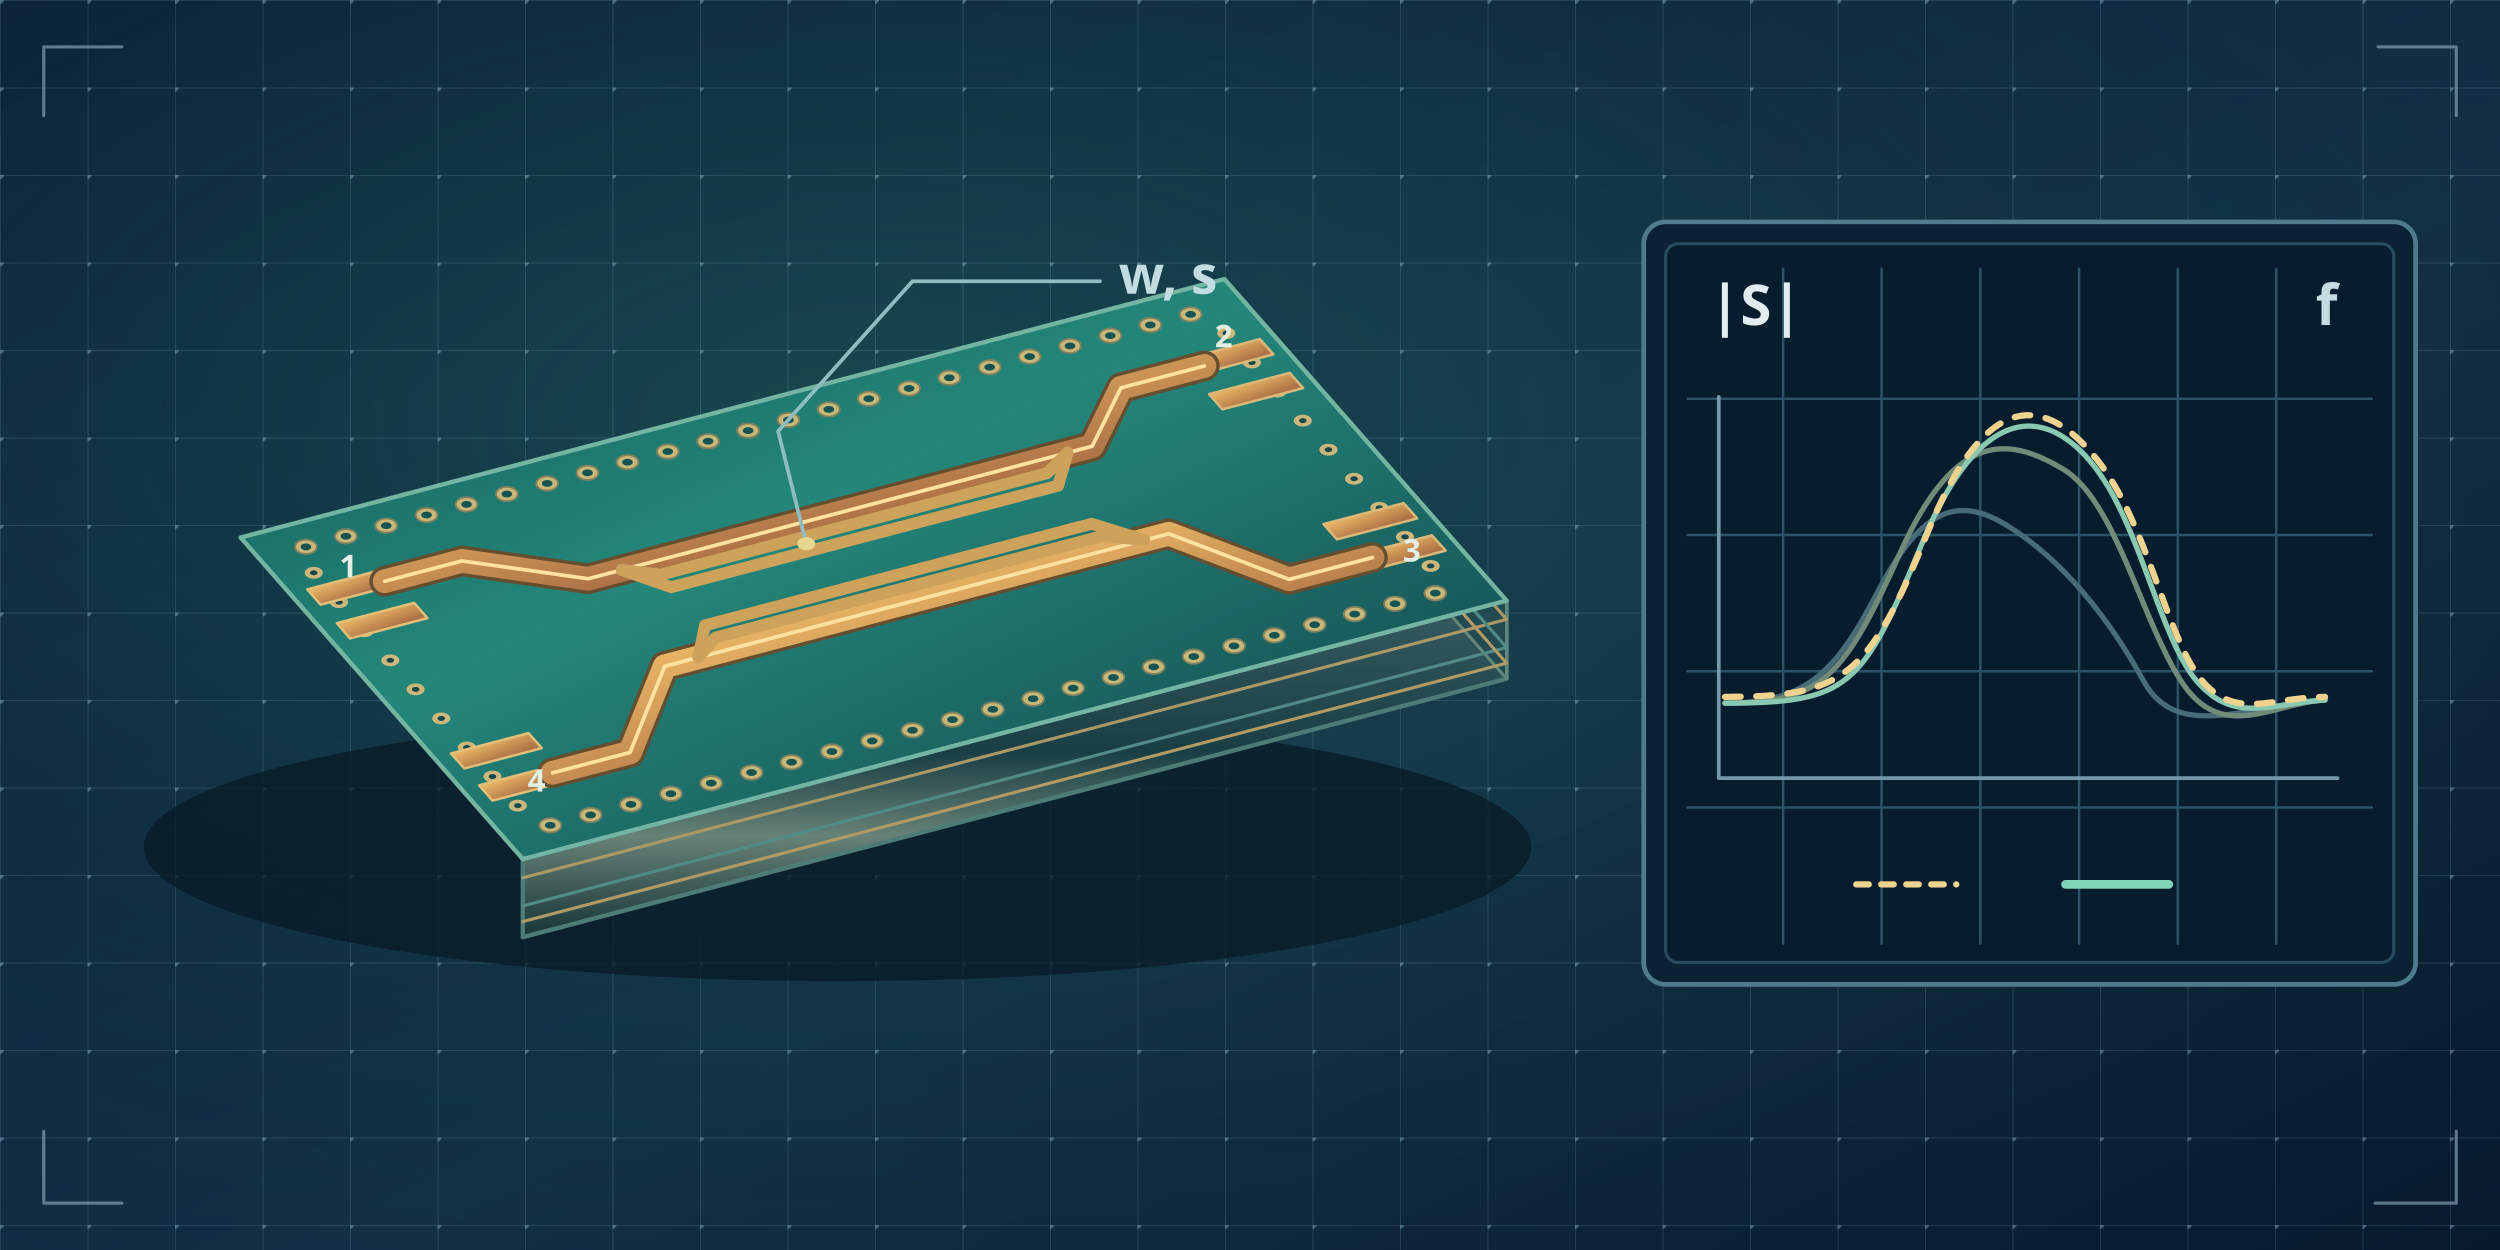
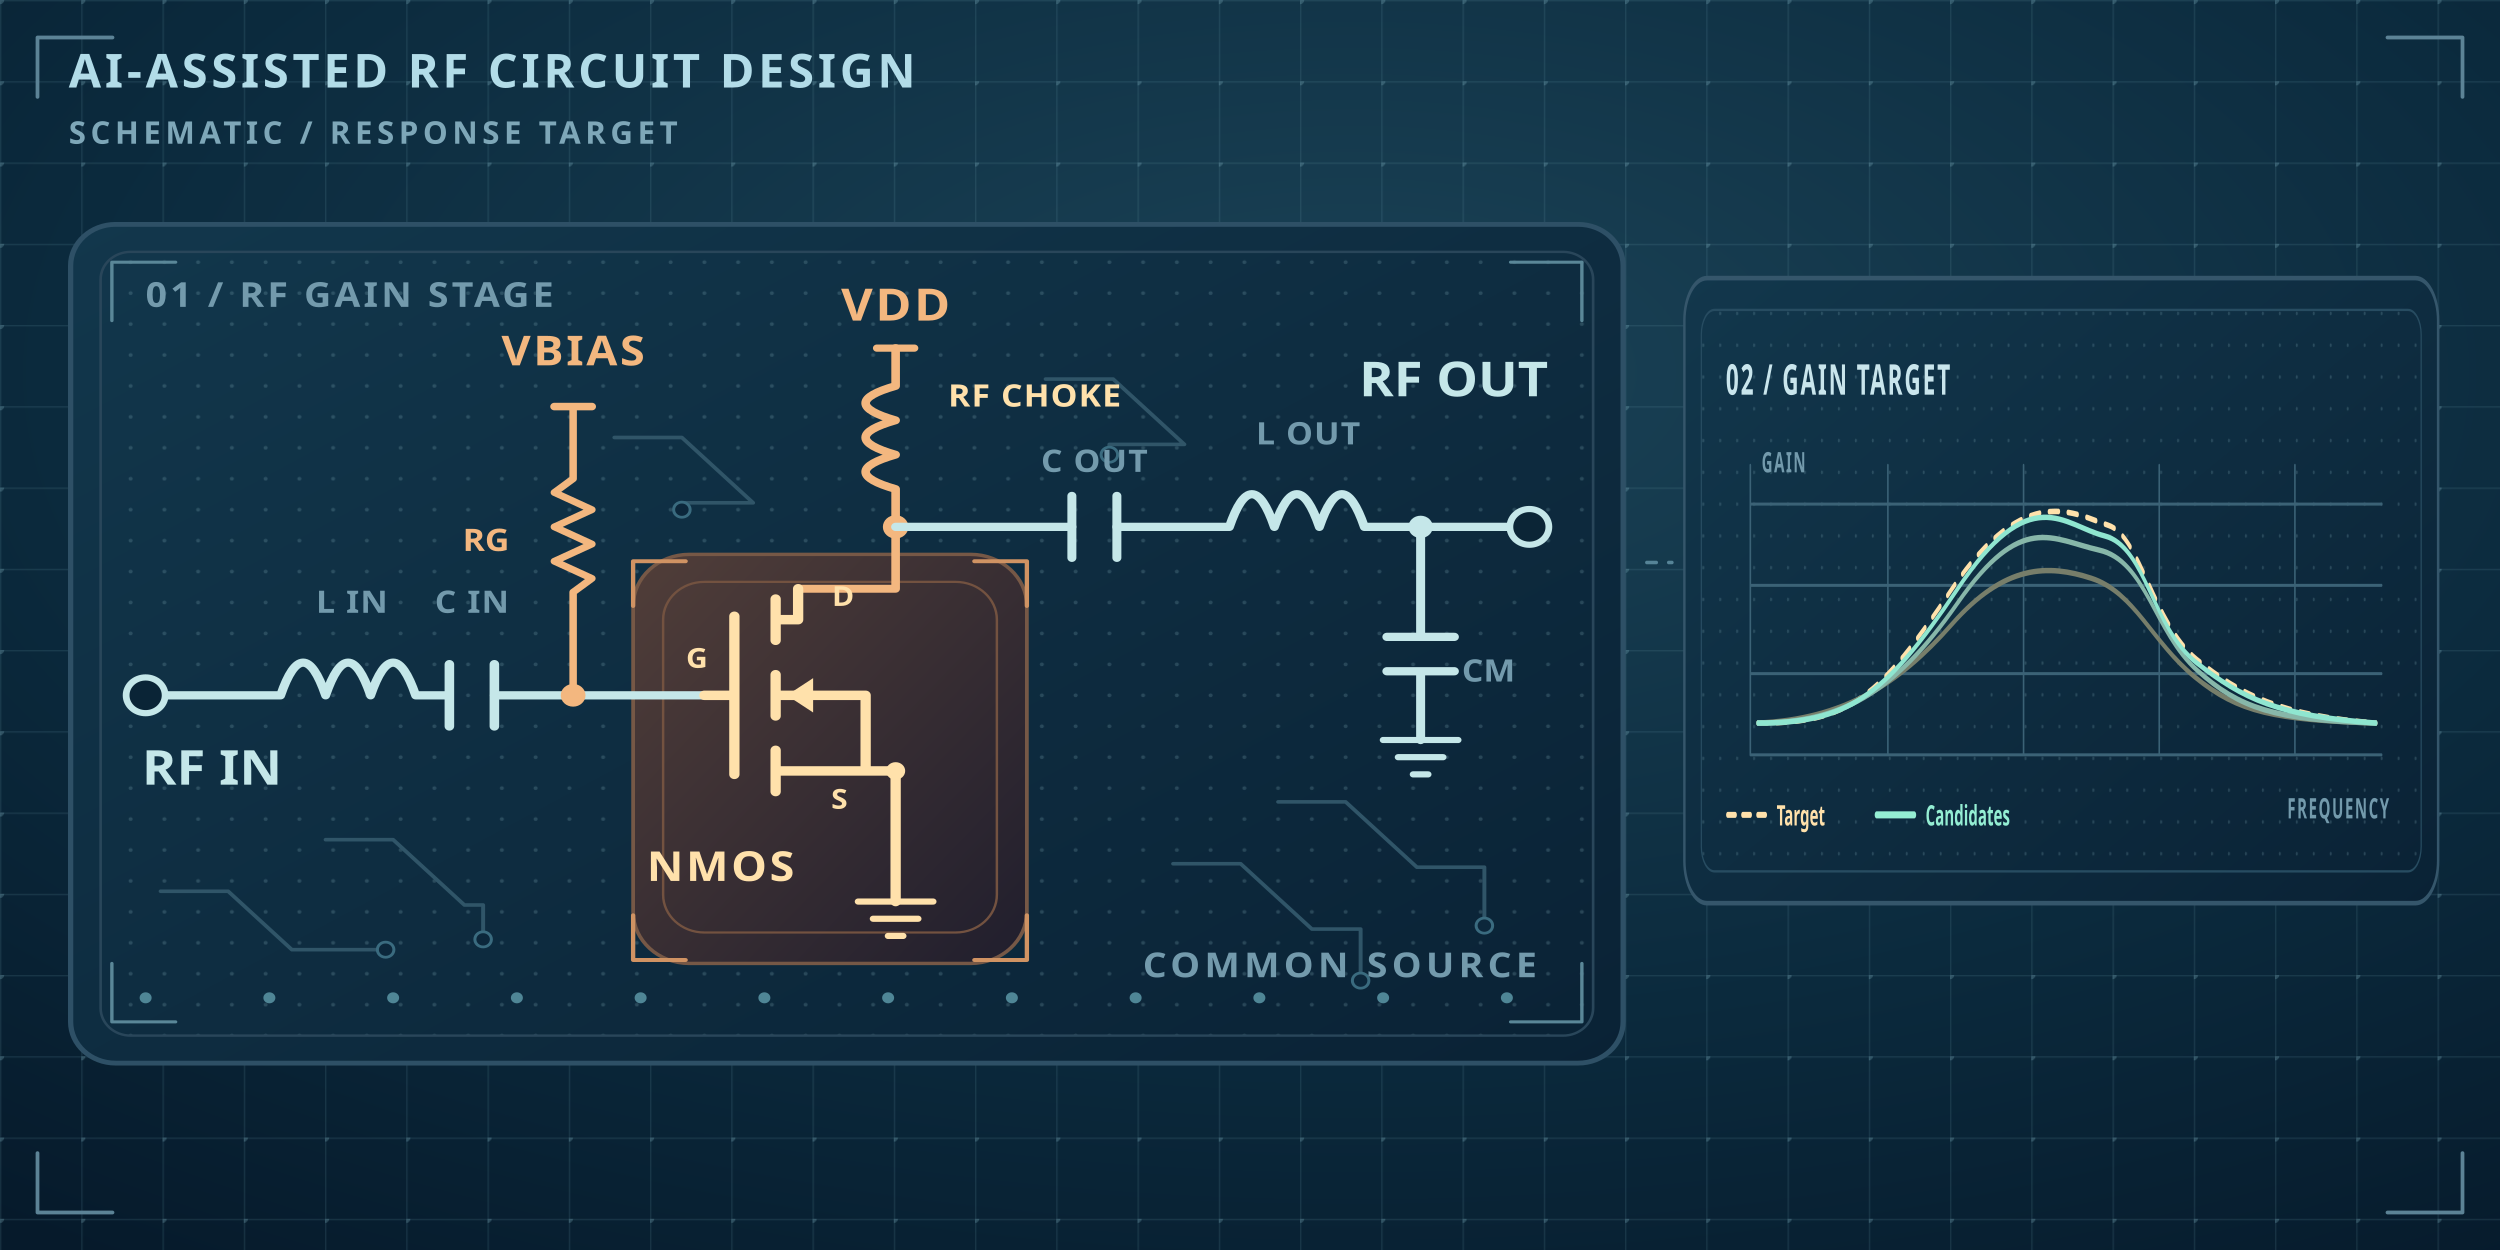
- <svg xmlns="http://www.w3.org/2000/svg" width="800" height="400" viewBox="0 0 800 400" role="img" aria-labelledby="fig-rf-design-title fig-rf-design-desc" class="technical-plate">
+ <svg xmlns="http://www.w3.org/2000/svg" width="800" height="400" viewBox="0 0 800 400" role="img" aria-labelledby="rf-title rf-desc">
  <defs>
-     <linearGradient id="fig-rf-design-bg" x1="0%" y1="0%" x2="100%" y2="100%">
-       <stop offset="0%" stop-color="#071c32" />
-       <stop offset="57%" stop-color="#102e43" />
-       <stop offset="100%" stop-color="#071a2c" />
+     <radialGradient id="glow" cx=".54" cy=".30" r=".86">
+       <stop stop-color="#1b4357" />
+       <stop offset=".60" stop-color="#0b2a3d" />
+       <stop offset="1" stop-color="#061a2b" />
+     </radialGradient>
+     <linearGradient id="panel" x2="1" y2="1">
+       <stop stop-color="#12374c" />
+       <stop offset="1" stop-color="#0a2235" />
    </linearGradient>
-     <radialGradient id="fig-rf-design-haze" cx="35%" cy="34%" r="75%">
-       <stop offset="0%" stop-color="#348f78" stop-opacity="0.31" />
-       <stop offset="60%" stop-color="#348f78" stop-opacity="0.075" />
-       <stop offset="100%" stop-color="#348f78" stop-opacity="0" />
-     </radialGradient>
-     <pattern id="fig-rf-design-grid" width="28" height="28" patternUnits="userSpaceOnUse">
-       <path d="M28 0H0V28" fill="none" stroke="#8fb5c9" stroke-width=".65" opacity=".17" />
-       <circle cx="0" cy="0" r="1.25" fill="#9cc5de" opacity=".38" />
+     <linearGradient id="device" x2="1" y2="1">
+       <stop stop-color="#513e39" />
+       <stop offset="1" stop-color="#201e2d" />
+     </linearGradient>
+     <pattern id="grid" width="26" height="26" patternUnits="userSpaceOnUse">
+       <path d="M26 0H0V26" fill="none" stroke="#6e9ca9" stroke-opacity=".16" stroke-width=".9" />
+       <circle cx="0" cy="0" r="1.35" fill="#82b3c0" opacity=".27" />
    </pattern>
-     <linearGradient id="fig-rf-design-steel" x1="0%" y1="0%" x2="100%" y2="100%">
-       <stop offset="0%" stop-color="#d4e4e9" />
-       <stop offset="22%" stop-color="#7497ab" />
-       <stop offset="47%" stop-color="#3f647b" />
-       <stop offset="75%" stop-color="#a6c1c8" />
-       <stop offset="100%" stop-color="#36566a" />
-     </linearGradient>
-     <linearGradient id="fig-rf-design-gold" x1="0%" y1="0%" x2="100%" y2="100%">
-       <stop offset="0%" stop-color="#fff1c2" />
-       <stop offset="30%" stop-color="#eab866" />
-       <stop offset="66%" stop-color="#ac7045" />
-       <stop offset="100%" stop-color="#e5b16b" />
-     </linearGradient>
-     <linearGradient id="fig-rf-design-board" x1="0%" y1="0%" x2="100%" y2="100%">
-       <stop offset="0%" stop-color="#125b59" />
-       <stop offset="42%" stop-color="#24877a" />
-       <stop offset="100%" stop-color="#103e48" />
-     </linearGradient>
-     <linearGradient id="fig-rf-design-edge" x1="0%" y1="0%" x2="0%" y2="100%">
-       <stop offset="0%" stop-color="#365c61" />
-       <stop offset="45%" stop-color="#193f45" />
-       <stop offset="70%" stop-color="#678276" />
-       <stop offset="100%" stop-color="#173439" />
-     </linearGradient>
+     <pattern id="micro" width="9" height="9" patternUnits="userSpaceOnUse">
+       <circle cx="1" cy="1" r=".55" fill="#8fbac7" opacity=".21" />
+     </pattern>
  </defs>
  <style>.art-fx{opacity:0}</style>
-   <rect x="0" y="0" width="800" height="400" rx="0" fill="url(#fig-rf-design-bg)" stroke="none" stroke-width="1" />
-   <rect x="0" y="0" width="800" height="400" rx="0" fill="url(#fig-rf-design-haze)" stroke="none" stroke-width="1" />
-   <rect x="0" y="0" width="800" height="400" rx="0" fill="url(#fig-rf-design-grid)" stroke="none" stroke-width="1" />
-   <path d="M14 37V15H39M761 15H786V37M786 362V385H760M39 385H14V362" fill="none" stroke="#8aa9b8" stroke-width="1" stroke-linecap="round" stroke-linejoin="round" opacity=".65" />
-   <ellipse cx="268" cy="271" rx="222" ry="43" fill="#071926" stroke="none" stroke-width="1" opacity=".75" />
-   <polygon points="167.3,274.9 482.1,192.2 482.1,217.2 167.3,299.9" fill="url(#fig-rf-design-edge)" stroke="#4d7c77" stroke-width="1.4" stroke-linejoin="round" />
-   <polygon points="391.8,89.3 482.1,192.2 482.1,217.2 391.8,114.3" fill="#214b50" stroke="#62857e" stroke-width="1" stroke-linejoin="round" />
-   <path d="M167.3,280.9L482.1,198.2L391.8,95.3" fill="none" stroke="#a99966" stroke-width="1" stroke-linecap="round" stroke-linejoin="round" />
-   <path d="M167.3,289.9L482.1,207.2L391.8,104.3" fill="none" stroke="#528b86" stroke-width="1" stroke-linecap="round" stroke-linejoin="round" />
-   <path d="M167.3,294.9L482.1,212.2L391.8,109.3" fill="none" stroke="#b29a64" stroke-width="1" stroke-linecap="round" stroke-linejoin="round" />
-   <polygon points="77,172 391.8,89.3 482.1,192.2 167.3,274.9" fill="url(#fig-rf-design-board)" stroke="#73b4a3" stroke-width="1.4" stroke-linejoin="round" />
-   <ellipse cx="97.9" cy="175" rx="3.5" ry="2.3" fill="#c9b778" stroke="#7e815f" stroke-width="0.6" />
-   <ellipse cx="97.9" cy="175" rx="1.7" ry="1.1" fill="#155453" stroke="none" stroke-width="1" />
-   <ellipse cx="110.7" cy="171.6" rx="3.5" ry="2.3" fill="#c9b778" stroke="#7e815f" stroke-width="0.6" />
-   <ellipse cx="110.7" cy="171.6" rx="1.7" ry="1.1" fill="#155453" stroke="none" stroke-width="1" />
-   <ellipse cx="123.6" cy="168.2" rx="3.5" ry="2.3" fill="#c9b778" stroke="#7e815f" stroke-width="0.6" />
-   <ellipse cx="123.6" cy="168.2" rx="1.7" ry="1.1" fill="#155453" stroke="none" stroke-width="1" />
-   <ellipse cx="136.5" cy="164.8" rx="3.5" ry="2.3" fill="#c9b778" stroke="#7e815f" stroke-width="0.6" />
-   <ellipse cx="136.5" cy="164.8" rx="1.7" ry="1.1" fill="#155453" stroke="none" stroke-width="1" />
-   <ellipse cx="149.3" cy="161.4" rx="3.5" ry="2.3" fill="#c9b778" stroke="#7e815f" stroke-width="0.6" />
-   <ellipse cx="149.3" cy="161.4" rx="1.7" ry="1.1" fill="#155453" stroke="none" stroke-width="1" />
-   <ellipse cx="162.2" cy="158.1" rx="3.5" ry="2.3" fill="#c9b778" stroke="#7e815f" stroke-width="0.6" />
-   <ellipse cx="162.2" cy="158.1" rx="1.7" ry="1.1" fill="#155453" stroke="none" stroke-width="1" />
-   <ellipse cx="175.1" cy="154.7" rx="3.5" ry="2.3" fill="#c9b778" stroke="#7e815f" stroke-width="0.6" />
-   <ellipse cx="175.1" cy="154.7" rx="1.7" ry="1.1" fill="#155453" stroke="none" stroke-width="1" />
-   <ellipse cx="188" cy="151.3" rx="3.5" ry="2.3" fill="#c9b778" stroke="#7e815f" stroke-width="0.6" />
-   <ellipse cx="188" cy="151.3" rx="1.7" ry="1.1" fill="#155453" stroke="none" stroke-width="1" />
-   <ellipse cx="200.8" cy="147.9" rx="3.5" ry="2.3" fill="#c9b778" stroke="#7e815f" stroke-width="0.6" />
-   <ellipse cx="200.8" cy="147.9" rx="1.7" ry="1.1" fill="#155453" stroke="none" stroke-width="1" />
-   <ellipse cx="213.7" cy="144.5" rx="3.5" ry="2.3" fill="#c9b778" stroke="#7e815f" stroke-width="0.6" />
-   <ellipse cx="213.7" cy="144.5" rx="1.7" ry="1.1" fill="#155453" stroke="none" stroke-width="1" />
-   <ellipse cx="226.6" cy="141.2" rx="3.5" ry="2.3" fill="#c9b778" stroke="#7e815f" stroke-width="0.6" />
-   <ellipse cx="226.6" cy="141.2" rx="1.7" ry="1.1" fill="#155453" stroke="none" stroke-width="1" />
-   <ellipse cx="239.4" cy="137.8" rx="3.5" ry="2.3" fill="#c9b778" stroke="#7e815f" stroke-width="0.6" />
-   <ellipse cx="239.4" cy="137.8" rx="1.7" ry="1.1" fill="#155453" stroke="none" stroke-width="1" />
-   <ellipse cx="252.3" cy="134.4" rx="3.5" ry="2.3" fill="#c9b778" stroke="#7e815f" stroke-width="0.6" />
-   <ellipse cx="252.3" cy="134.4" rx="1.7" ry="1.1" fill="#155453" stroke="none" stroke-width="1" />
-   <ellipse cx="265.2" cy="131" rx="3.5" ry="2.3" fill="#c9b778" stroke="#7e815f" stroke-width="0.6" />
-   <ellipse cx="265.2" cy="131" rx="1.7" ry="1.1" fill="#155453" stroke="none" stroke-width="1" />
-   <ellipse cx="278" cy="127.6" rx="3.5" ry="2.3" fill="#c9b778" stroke="#7e815f" stroke-width="0.6" />
-   <ellipse cx="278" cy="127.6" rx="1.7" ry="1.1" fill="#155453" stroke="none" stroke-width="1" />
-   <ellipse cx="290.9" cy="124.3" rx="3.5" ry="2.3" fill="#c9b778" stroke="#7e815f" stroke-width="0.6" />
-   <ellipse cx="290.9" cy="124.3" rx="1.7" ry="1.1" fill="#155453" stroke="none" stroke-width="1" />
-   <ellipse cx="303.8" cy="120.9" rx="3.5" ry="2.3" fill="#c9b778" stroke="#7e815f" stroke-width="0.6" />
-   <ellipse cx="303.8" cy="120.9" rx="1.7" ry="1.1" fill="#155453" stroke="none" stroke-width="1" />
-   <ellipse cx="316.7" cy="117.5" rx="3.5" ry="2.3" fill="#c9b778" stroke="#7e815f" stroke-width="0.6" />
-   <ellipse cx="316.7" cy="117.5" rx="1.7" ry="1.1" fill="#155453" stroke="none" stroke-width="1" />
-   <ellipse cx="329.5" cy="114.1" rx="3.5" ry="2.3" fill="#c9b778" stroke="#7e815f" stroke-width="0.6" />
-   <ellipse cx="329.5" cy="114.1" rx="1.7" ry="1.1" fill="#155453" stroke="none" stroke-width="1" />
-   <ellipse cx="342.4" cy="110.7" rx="3.5" ry="2.3" fill="#c9b778" stroke="#7e815f" stroke-width="0.6" />
-   <ellipse cx="342.4" cy="110.7" rx="1.7" ry="1.1" fill="#155453" stroke="none" stroke-width="1" />
-   <ellipse cx="355.3" cy="107.4" rx="3.5" ry="2.3" fill="#c9b778" stroke="#7e815f" stroke-width="0.6" />
-   <ellipse cx="355.3" cy="107.4" rx="1.7" ry="1.1" fill="#155453" stroke="none" stroke-width="1" />
-   <ellipse cx="368.1" cy="104" rx="3.5" ry="2.3" fill="#c9b778" stroke="#7e815f" stroke-width="0.6" />
-   <ellipse cx="368.1" cy="104" rx="1.7" ry="1.1" fill="#155453" stroke="none" stroke-width="1" />
-   <ellipse cx="381" cy="100.6" rx="3.5" ry="2.3" fill="#c9b778" stroke="#7e815f" stroke-width="0.6" />
-   <ellipse cx="381" cy="100.6" rx="1.7" ry="1.1" fill="#155453" stroke="none" stroke-width="1" />
-   <ellipse cx="176.1" cy="264.1" rx="3.5" ry="2.3" fill="#c9b778" stroke="#7e815f" stroke-width="0.6" />
-   <ellipse cx="176.1" cy="264.1" rx="1.7" ry="1.1" fill="#155453" stroke="none" stroke-width="1" />
-   <ellipse cx="189" cy="260.8" rx="3.5" ry="2.3" fill="#c9b778" stroke="#7e815f" stroke-width="0.6" />
-   <ellipse cx="189" cy="260.8" rx="1.7" ry="1.1" fill="#155453" stroke="none" stroke-width="1" />
-   <ellipse cx="201.9" cy="257.4" rx="3.5" ry="2.3" fill="#c9b778" stroke="#7e815f" stroke-width="0.6" />
-   <ellipse cx="201.9" cy="257.4" rx="1.7" ry="1.1" fill="#155453" stroke="none" stroke-width="1" />
-   <ellipse cx="214.7" cy="254" rx="3.5" ry="2.3" fill="#c9b778" stroke="#7e815f" stroke-width="0.6" />
-   <ellipse cx="214.7" cy="254" rx="1.7" ry="1.1" fill="#155453" stroke="none" stroke-width="1" />
-   <ellipse cx="227.6" cy="250.6" rx="3.5" ry="2.3" fill="#c9b778" stroke="#7e815f" stroke-width="0.6" />
-   <ellipse cx="227.6" cy="250.6" rx="1.7" ry="1.1" fill="#155453" stroke="none" stroke-width="1" />
-   <ellipse cx="240.5" cy="247.2" rx="3.5" ry="2.3" fill="#c9b778" stroke="#7e815f" stroke-width="0.6" />
-   <ellipse cx="240.5" cy="247.2" rx="1.7" ry="1.1" fill="#155453" stroke="none" stroke-width="1" />
-   <ellipse cx="253.3" cy="243.9" rx="3.5" ry="2.3" fill="#c9b778" stroke="#7e815f" stroke-width="0.6" />
-   <ellipse cx="253.3" cy="243.9" rx="1.7" ry="1.1" fill="#155453" stroke="none" stroke-width="1" />
-   <ellipse cx="266.2" cy="240.5" rx="3.5" ry="2.3" fill="#c9b778" stroke="#7e815f" stroke-width="0.6" />
-   <ellipse cx="266.2" cy="240.5" rx="1.7" ry="1.1" fill="#155453" stroke="none" stroke-width="1" />
-   <ellipse cx="279.1" cy="237.1" rx="3.5" ry="2.3" fill="#c9b778" stroke="#7e815f" stroke-width="0.6" />
-   <ellipse cx="279.1" cy="237.1" rx="1.7" ry="1.1" fill="#155453" stroke="none" stroke-width="1" />
-   <ellipse cx="292" cy="233.7" rx="3.5" ry="2.3" fill="#c9b778" stroke="#7e815f" stroke-width="0.6" />
-   <ellipse cx="292" cy="233.7" rx="1.7" ry="1.1" fill="#155453" stroke="none" stroke-width="1" />
-   <ellipse cx="304.8" cy="230.3" rx="3.5" ry="2.3" fill="#c9b778" stroke="#7e815f" stroke-width="0.6" />
-   <ellipse cx="304.8" cy="230.3" rx="1.7" ry="1.1" fill="#155453" stroke="none" stroke-width="1" />
-   <ellipse cx="317.7" cy="227" rx="3.5" ry="2.3" fill="#c9b778" stroke="#7e815f" stroke-width="0.6" />
-   <ellipse cx="317.7" cy="227" rx="1.7" ry="1.1" fill="#155453" stroke="none" stroke-width="1" />
-   <ellipse cx="330.6" cy="223.6" rx="3.5" ry="2.3" fill="#c9b778" stroke="#7e815f" stroke-width="0.6" />
-   <ellipse cx="330.6" cy="223.6" rx="1.7" ry="1.1" fill="#155453" stroke="none" stroke-width="1" />
-   <ellipse cx="343.4" cy="220.2" rx="3.5" ry="2.3" fill="#c9b778" stroke="#7e815f" stroke-width="0.6" />
-   <ellipse cx="343.4" cy="220.2" rx="1.7" ry="1.1" fill="#155453" stroke="none" stroke-width="1" />
-   <ellipse cx="356.3" cy="216.8" rx="3.5" ry="2.3" fill="#c9b778" stroke="#7e815f" stroke-width="0.6" />
-   <ellipse cx="356.3" cy="216.8" rx="1.7" ry="1.1" fill="#155453" stroke="none" stroke-width="1" />
-   <ellipse cx="369.2" cy="213.4" rx="3.5" ry="2.3" fill="#c9b778" stroke="#7e815f" stroke-width="0.6" />
-   <ellipse cx="369.2" cy="213.4" rx="1.7" ry="1.1" fill="#155453" stroke="none" stroke-width="1" />
-   <ellipse cx="382" cy="210.1" rx="3.5" ry="2.3" fill="#c9b778" stroke="#7e815f" stroke-width="0.6" />
-   <ellipse cx="382" cy="210.1" rx="1.7" ry="1.1" fill="#155453" stroke="none" stroke-width="1" />
-   <ellipse cx="394.9" cy="206.7" rx="3.5" ry="2.3" fill="#c9b778" stroke="#7e815f" stroke-width="0.6" />
-   <ellipse cx="394.9" cy="206.7" rx="1.7" ry="1.1" fill="#155453" stroke="none" stroke-width="1" />
-   <ellipse cx="407.8" cy="203.3" rx="3.5" ry="2.3" fill="#c9b778" stroke="#7e815f" stroke-width="0.6" />
-   <ellipse cx="407.8" cy="203.3" rx="1.7" ry="1.1" fill="#155453" stroke="none" stroke-width="1" />
-   <ellipse cx="420.7" cy="199.9" rx="3.5" ry="2.3" fill="#c9b778" stroke="#7e815f" stroke-width="0.6" />
-   <ellipse cx="420.7" cy="199.9" rx="1.7" ry="1.1" fill="#155453" stroke="none" stroke-width="1" />
-   <ellipse cx="433.5" cy="196.5" rx="3.5" ry="2.3" fill="#c9b778" stroke="#7e815f" stroke-width="0.6" />
-   <ellipse cx="433.5" cy="196.5" rx="1.7" ry="1.1" fill="#155453" stroke="none" stroke-width="1" />
-   <ellipse cx="446.4" cy="193.2" rx="3.5" ry="2.3" fill="#c9b778" stroke="#7e815f" stroke-width="0.6" />
-   <ellipse cx="446.4" cy="193.2" rx="1.7" ry="1.1" fill="#155453" stroke="none" stroke-width="1" />
-   <ellipse cx="459.3" cy="189.8" rx="3.5" ry="2.3" fill="#c9b778" stroke="#7e815f" stroke-width="0.6" />
-   <ellipse cx="459.3" cy="189.8" rx="1.7" ry="1.1" fill="#155453" stroke="none" stroke-width="1" />
-   <ellipse cx="100.4" cy="183.3" rx="2.9" ry="1.9" fill="#cbb77b" stroke="none" stroke-width="1" />
-   <ellipse cx="100.4" cy="183.3" rx="1.2" ry="0.8" fill="#17464b" stroke="none" stroke-width="1" />
-   <ellipse cx="108.5" cy="192.7" rx="2.9" ry="1.9" fill="#cbb77b" stroke="none" stroke-width="1" />
-   <ellipse cx="108.5" cy="192.7" rx="1.2" ry="0.8" fill="#17464b" stroke="none" stroke-width="1" />
-   <ellipse cx="116.7" cy="202" rx="2.9" ry="1.9" fill="#cbb77b" stroke="none" stroke-width="1" />
-   <ellipse cx="116.7" cy="202" rx="1.2" ry="0.8" fill="#17464b" stroke="none" stroke-width="1" />
-   <ellipse cx="124.9" cy="211.3" rx="2.9" ry="1.9" fill="#cbb77b" stroke="none" stroke-width="1" />
-   <ellipse cx="124.9" cy="211.3" rx="1.2" ry="0.8" fill="#17464b" stroke="none" stroke-width="1" />
-   <ellipse cx="133" cy="220.6" rx="2.9" ry="1.9" fill="#cbb77b" stroke="none" stroke-width="1" />
-   <ellipse cx="133" cy="220.6" rx="1.2" ry="0.8" fill="#17464b" stroke="none" stroke-width="1" />
-   <ellipse cx="141.2" cy="229.9" rx="2.9" ry="1.9" fill="#cbb77b" stroke="none" stroke-width="1" />
-   <ellipse cx="141.2" cy="229.9" rx="1.2" ry="0.8" fill="#17464b" stroke="none" stroke-width="1" />
-   <ellipse cx="149.4" cy="239.2" rx="2.9" ry="1.9" fill="#cbb77b" stroke="none" stroke-width="1" />
-   <ellipse cx="149.4" cy="239.2" rx="1.2" ry="0.8" fill="#17464b" stroke="none" stroke-width="1" />
-   <ellipse cx="157.6" cy="248.5" rx="2.9" ry="1.9" fill="#cbb77b" stroke="none" stroke-width="1" />
-   <ellipse cx="157.6" cy="248.5" rx="1.2" ry="0.8" fill="#17464b" stroke="none" stroke-width="1" />
-   <ellipse cx="165.7" cy="257.8" rx="2.9" ry="1.9" fill="#cbb77b" stroke="none" stroke-width="1" />
-   <ellipse cx="165.7" cy="257.8" rx="1.2" ry="0.8" fill="#17464b" stroke="none" stroke-width="1" />
-   <ellipse cx="392.4" cy="106.6" rx="2.9" ry="1.9" fill="#cbb77b" stroke="none" stroke-width="1" />
-   <ellipse cx="392.4" cy="106.6" rx="1.2" ry="0.8" fill="#17464b" stroke="none" stroke-width="1" />
-   <ellipse cx="400.6" cy="116" rx="2.9" ry="1.9" fill="#cbb77b" stroke="none" stroke-width="1" />
-   <ellipse cx="400.6" cy="116" rx="1.2" ry="0.8" fill="#17464b" stroke="none" stroke-width="1" />
-   <ellipse cx="408.8" cy="125.3" rx="2.9" ry="1.9" fill="#cbb77b" stroke="none" stroke-width="1" />
-   <ellipse cx="408.8" cy="125.3" rx="1.2" ry="0.8" fill="#17464b" stroke="none" stroke-width="1" />
-   <ellipse cx="416.9" cy="134.6" rx="2.9" ry="1.9" fill="#cbb77b" stroke="none" stroke-width="1" />
-   <ellipse cx="416.9" cy="134.6" rx="1.2" ry="0.8" fill="#17464b" stroke="none" stroke-width="1" />
-   <ellipse cx="425.1" cy="143.9" rx="2.9" ry="1.9" fill="#cbb77b" stroke="none" stroke-width="1" />
-   <ellipse cx="425.1" cy="143.9" rx="1.2" ry="0.8" fill="#17464b" stroke="none" stroke-width="1" />
-   <ellipse cx="433.3" cy="153.2" rx="2.9" ry="1.9" fill="#cbb77b" stroke="none" stroke-width="1" />
-   <ellipse cx="433.3" cy="153.2" rx="1.2" ry="0.8" fill="#17464b" stroke="none" stroke-width="1" />
-   <ellipse cx="441.4" cy="162.5" rx="2.9" ry="1.9" fill="#cbb77b" stroke="none" stroke-width="1" />
-   <ellipse cx="441.4" cy="162.5" rx="1.2" ry="0.8" fill="#17464b" stroke="none" stroke-width="1" />
-   <ellipse cx="449.6" cy="171.8" rx="2.9" ry="1.9" fill="#cbb77b" stroke="none" stroke-width="1" />
-   <ellipse cx="449.6" cy="171.8" rx="1.2" ry="0.8" fill="#17464b" stroke="none" stroke-width="1" />
-   <ellipse cx="457.8" cy="181.1" rx="2.9" ry="1.9" fill="#cbb77b" stroke="none" stroke-width="1" />
-   <ellipse cx="457.8" cy="181.1" rx="1.2" ry="0.8" fill="#17464b" stroke="none" stroke-width="1" />
-   <polygon points="98.3,188.6 123,182.1 127.3,187 102.6,193.5" fill="url(#fig-rf-design-gold)" stroke="#e1bf79" stroke-width="0.8" stroke-linejoin="round" />
-   <polygon points="377.5,115.3 403.2,108.5 407.5,113.4 381.8,120.2" fill="url(#fig-rf-design-gold)" stroke="#dab879" stroke-width="0.8" stroke-linejoin="round" />
-   <polygon points="107.8,199.4 132.5,192.9 136.8,197.8 112,204.3" fill="url(#fig-rf-design-gold)" stroke="#e1bf79" stroke-width="0.8" stroke-linejoin="round" />
-   <polygon points="386.9,126.1 412.7,119.3 417,124.2 391.2,131" fill="url(#fig-rf-design-gold)" stroke="#dab879" stroke-width="0.8" stroke-linejoin="round" />
-   <polygon points="144.3,241.1 169.1,234.6 173.4,239.4 148.6,245.9" fill="url(#fig-rf-design-gold)" stroke="#e1bf79" stroke-width="0.8" stroke-linejoin="round" />
-   <polygon points="423.5,167.7 449.2,161 453.5,165.9 427.8,172.6" fill="url(#fig-rf-design-gold)" stroke="#dab879" stroke-width="0.8" stroke-linejoin="round" />
-   <polygon points="153.3,251.3 178.1,244.8 182.4,249.7 157.6,256.2" fill="url(#fig-rf-design-gold)" stroke="#e1bf79" stroke-width="0.8" stroke-linejoin="round" />
-   <polygon points="432.5,178 458.2,171.3 462.6,176.2 436.8,182.9" fill="url(#fig-rf-design-gold)" stroke="#dab879" stroke-width="0.8" stroke-linejoin="round" />
-   <path d="M123.1,186L147.8,179.5L188.2,185.2L349.5,142.8L358.7,124.1L385.4,117.1" fill="none" stroke="#644e30" stroke-width="9.8" stroke-linecap="round" stroke-linejoin="round" />
-   <path d="M123.1,186L147.8,179.5L188.2,185.2L349.5,142.8L358.7,124.1L385.4,117.1" fill="none" stroke="url(#fig-rf-design-gold)" stroke-width="7.6" stroke-linecap="round" stroke-linejoin="round" />
-   <path d="M123.1,186L147.8,179.5L188.2,185.2L349.5,142.8L358.7,124.1L385.4,117.1" fill="none" stroke="#ffe1a0" stroke-width="1.2" stroke-linecap="round" stroke-linejoin="round" />
-   <path d="M199,182.4L211.4,183.9L335.1,151.4L341.6,144.9" fill="none" stroke="#cda35b" stroke-width="3.8" stroke-linecap="round" stroke-linejoin="round" />
-   <path d="M199,182.4L214.8,187.9L338.6,155.4L341.6,144.9" fill="none" stroke="#cda35b" stroke-width="3.8" stroke-linecap="round" stroke-linejoin="round" />
-   <path d="M123.1,186L147.8,179.5L188.2,185.2L349.5,142.8L358.7,124.1L385.4,117.1" fill="none" stroke="#fff1a8" stroke-width="5.5" stroke-linecap="round" stroke-linejoin="round" class="art-fx flow-middle rf-field" pathLength="1" stroke-dasharray=".07 .93" />
-   <path d="M176.8,247.3L201.6,240.8L212.7,213.2L374,170.8L412.5,185.4L439.2,178.4" fill="none" stroke="#644e30" stroke-width="9.8" stroke-linecap="round" stroke-linejoin="round" />
-   <path d="M176.8,247.3L201.6,240.8L212.7,213.2L374,170.8L412.5,185.4L439.2,178.4" fill="none" stroke="url(#fig-rf-design-gold)" stroke-width="7.6" stroke-linecap="round" stroke-linejoin="round" />
-   <path d="M176.8,247.3L201.6,240.8L212.7,213.2L374,170.8L412.5,185.4L439.2,178.4" fill="none" stroke="#ffe1a0" stroke-width="1.2" stroke-linecap="round" stroke-linejoin="round" />
-   <path d="M223.5,210.3L229,204L352.8,171.5L366.1,172.8" fill="none" stroke="#cda35b" stroke-width="3.8" stroke-linecap="round" stroke-linejoin="round" />
-   <path d="M223.5,210.3L225.6,200.1L349.3,167.6L366.1,172.8" fill="none" stroke="#cda35b" stroke-width="3.8" stroke-linecap="round" stroke-linejoin="round" />
-   <path d="M176.8,247.3L201.6,240.8L212.7,213.2L374,170.8L412.5,185.4L439.2,178.4" fill="none" stroke="#fff1a8" stroke-width="5.5" stroke-linecap="round" stroke-linejoin="round" class="art-fx flow-middle rf-field" pathLength="1" stroke-dasharray=".07 .93" />
-   <text x="111.5" y="184.7" fill="#e1efe4" font-family="system-ui,sans-serif" font-size="10" font-weight="600" text-anchor="middle">1</text>
-   <text x="391.6" y="111.1" fill="#e1efe4" font-family="system-ui,sans-serif" font-size="10" font-weight="600" text-anchor="middle">2</text>
-   <text x="171.7" y="253.3" fill="#e1efe4" font-family="system-ui,sans-serif" font-size="10" font-weight="600" text-anchor="middle">4</text>
-   <text x="451.8" y="179.7" fill="#e1efe4" font-family="system-ui,sans-serif" font-size="10" font-weight="600" text-anchor="middle">3</text>
-   <path d="M258 174l-9-36 43-48h60" fill="none" stroke="#90bdc1" stroke-width="1.2" stroke-linecap="round" stroke-linejoin="round" />
-   <ellipse cx="258" cy="174" rx="2.9" ry="2.1" fill="#e6d78e" stroke="none" stroke-width="1" />
-   <text x="358" y="94" fill="#c3dce1" font-family="system-ui,sans-serif" font-size="17" font-weight="600" text-anchor="start">w, s</text>
-   <rect x="526" y="71" width="247" height="244" rx="7" fill="#0a2233" stroke="#507b8d" stroke-width="1.5" />
-   <rect x="533" y="78" width="233" height="230" rx="4" fill="#071c2c" stroke="#294b5f" stroke-width="1" />
-   <path d="M570.6,86v216M602.1,86v216M633.7,86v216M665.3,86v216M696.9,86v216M728.4,86v216M540,127.6h219M540,171.2h219M540,214.8h219M540,258.4h219" fill="none" stroke="#2a5367" stroke-width="0.8" stroke-linecap="round" stroke-linejoin="round" />
-   <text x="547" y="104" fill="#e2edef" font-family="system-ui,sans-serif" font-size="18" font-weight="600" text-anchor="start">|S|</text>
-   <text x="748" y="104" fill="#c3dbe1" font-family="system-ui,sans-serif" font-size="18" font-weight="600" text-anchor="end">f</text>
-   <path d="M550 249V127m0 122h198" fill="none" stroke="#7696aa" stroke-width="1.2" stroke-linecap="round" stroke-linejoin="round" />
-   <path d="M552 225C577 225 587 216 600 191S624 157 642 168S675 198 686 218 721 225 744 224" fill="none" stroke="#496a78" stroke-width="1.7" stroke-linecap="round" stroke-linejoin="round" />
-   <path d="M552 225C583 225 590 217 608 177S643 140 660 150S685 198 698 218 727 225 744 224" fill="none" stroke="#718b79" stroke-width="1.7" stroke-linecap="round" stroke-linejoin="round" />
-   <path d="M552 225C592 225 596 220 615 174S655 130 670 149 691 204 703 218 727 225 744 224" fill="none" stroke="#89c8b1" stroke-width="1.7" stroke-linecap="round" stroke-linejoin="round" />
-   <path d="M552 223C590 223 598 217 617 170S655 127 671 147 693 203 704 217 727 223 744 223" fill="none" stroke="#f0d38f" stroke-width="2" stroke-linecap="round" stroke-linejoin="round" stroke-dasharray="5 5" />
-   <path d="M552 225C577 225 587 216 600 191S624 157 642 168S675 198 686 218 721 225 744 224" fill="none" stroke="#dbb888" stroke-width="3" stroke-linecap="round" stroke-linejoin="round" class="art-fx draw-first rf-candidate-1" pathLength="1" stroke-dasharray="1" />
-   <path d="M552 225C583 225 590 217 608 177S643 140 660 150S685 198 698 218 727 225 744 224" fill="none" stroke="#b8d4cb" stroke-width="3" stroke-linecap="round" stroke-linejoin="round" class="art-fx draw-middle rf-candidate-2" pathLength="1" stroke-dasharray="1" />
-   <path d="M552 225C592 225 596 220 615 174S655 130 670 149 691 204 703 218 727 225 744 224" fill="none" stroke="#8ffbe6" stroke-width="3" stroke-linecap="round" stroke-linejoin="round" class="art-fx draw-end rf-candidate-3" pathLength="1" stroke-dasharray="1" />
-   <path d="M594 283h32" fill="none" stroke="#f0d38f" stroke-width="2" stroke-linecap="round" stroke-linejoin="round" stroke-dasharray="4 4" />
-   <path d="M661 283h33" fill="none" stroke="#82d4b9" stroke-width="2.8" stroke-linecap="round" stroke-linejoin="round" />
+   <rect x="0" y="0" width="800" height="400" rx="0" fill="url(#glow)" stroke="none" stroke-width="1" />
+   <rect x="0" y="0" width="800" height="400" rx="0" fill="url(#grid)" stroke="none" stroke-width="1" />
+   <path d="M12 31V12h24m728 0h24v19M12 369v19h24m728 0h24v-19" fill="none" stroke="#5c8396" stroke-width="1.2" stroke-linecap="round" stroke-linejoin="round" />
+   <text x="22" y="28" font-size="15" fill="#b2dce8" font-weight="780" text-anchor="start" letter-spacing="1.2" font-family="system-ui, sans-serif">AI-ASSISTED RF CIRCUIT DESIGN</text>
+   <text x="22" y="46" font-size="10" fill="#7ea7b8" font-weight="680" text-anchor="start" letter-spacing="1.45" font-family="system-ui, sans-serif">SCHEMATIC  /  RESPONSE TARGET</text>
+   <g transform="translate(19 63) scale(1.20 1.10)">
+     <rect x="3" y="8" width="414" height="244" rx="12" fill="url(#panel)" stroke="#2e5066" stroke-width="1.4" />
+     <rect x="11" y="16" width="398" height="228" rx="8" fill="url(#micro)" stroke="#29465a" stroke-width="0.7" />
+     <path d="M14 36V19h17m356 0h19v17M14 223v17h17m356 0h19v-17" fill="none" stroke="#5a8798" stroke-width="0.9" stroke-linecap="round" stroke-linejoin="round" />
+     <circle cx="23" cy="233" r="1.6" fill="#4f8696" stroke="none" stroke-width="1.5" />
+     <circle cx="56" cy="233" r="1.6" fill="#4f8696" stroke="none" stroke-width="1.5" />
+     <circle cx="89" cy="233" r="1.6" fill="#4f8696" stroke="none" stroke-width="1.5" />
+     <circle cx="122" cy="233" r="1.6" fill="#4f8696" stroke="none" stroke-width="1.5" />
+     <circle cx="155" cy="233" r="1.6" fill="#4f8696" stroke="none" stroke-width="1.5" />
+     <circle cx="188" cy="233" r="1.6" fill="#4f8696" stroke="none" stroke-width="1.5" />
+     <circle cx="221" cy="233" r="1.6" fill="#4f8696" stroke="none" stroke-width="1.5" />
+     <circle cx="254" cy="233" r="1.6" fill="#4f8696" stroke="none" stroke-width="1.5" />
+     <circle cx="287" cy="233" r="1.6" fill="#4f8696" stroke="none" stroke-width="1.5" />
+     <circle cx="320" cy="233" r="1.6" fill="#4f8696" stroke="none" stroke-width="1.5" />
+     <circle cx="353" cy="233" r="1.6" fill="#4f8696" stroke="none" stroke-width="1.5" />
+     <circle cx="386" cy="233" r="1.6" fill="#4f8696" stroke="none" stroke-width="1.5" />
+     <path d="M27 202h18l17 17H87v0" fill="none" stroke="#305568" stroke-width="1.05" stroke-linecap="round" stroke-linejoin="round" />
+     <circle cx="87" cy="219" r="2.2" fill="#0c273b" stroke="#3a6b7f" stroke-width="0.8" />
+     <path d="M71 187h18l19 19H113v10" fill="none" stroke="#305568" stroke-width="1.05" stroke-linecap="round" stroke-linejoin="round" />
+     <circle cx="113" cy="216" r="2.2" fill="#0c273b" stroke="#3a6b7f" stroke-width="0.8" />
+     <path d="M148 70h18l19 19H166v2" fill="none" stroke="#305568" stroke-width="1.05" stroke-linecap="round" stroke-linejoin="round" />
+     <circle cx="166" cy="91" r="2.2" fill="#0c273b" stroke="#3a6b7f" stroke-width="0.8" />
+     <path d="M263 53h18l19 19H280v3" fill="none" stroke="#305568" stroke-width="1.05" stroke-linecap="round" stroke-linejoin="round" />
+     <circle cx="280" cy="75" r="2.2" fill="#0c273b" stroke="#3a6b7f" stroke-width="0.8" />
+     <path d="M297 194h18l19 19H347v15" fill="none" stroke="#305568" stroke-width="1.05" stroke-linecap="round" stroke-linejoin="round" />
+     <circle cx="347" cy="228" r="2.2" fill="#0c273b" stroke="#3a6b7f" stroke-width="0.8" />
+     <path d="M325 176h18l19 19H380v17" fill="none" stroke="#305568" stroke-width="1.05" stroke-linecap="round" stroke-linejoin="round" />
+     <circle cx="380" cy="212" r="2.2" fill="#0c273b" stroke="#3a6b7f" stroke-width="0.8" />
+     <rect x="153" y="104" width="105" height="119" rx="15" fill="url(#device)" stroke="#765846" stroke-width="1" />
+     <rect x="161" y="112" width="89" height="102" rx="11" fill="none" stroke="#735240" stroke-width="0.65" />
+     <path d="M153 119v-13h14m77 0h14v13M153 209v13h14m77 0h14v-13" fill="none" stroke="#d09363" stroke-width="1.15" stroke-linecap="round" stroke-linejoin="round" />
+     <path d="M23 145H59Q65 126 71 145Q77 126 83 145Q89 126 95 145H104M116 145H172" fill="none" stroke="#c5e7e9" stroke-width="2.4" stroke-linecap="round" stroke-linejoin="round" />
+     <path d="M104 136v18m12-18v18" fill="none" stroke="#c5e7e9" stroke-width="2.55" stroke-linecap="round" stroke-linejoin="round" />
+     <circle cx="23" cy="145" r="5.2" fill="#0a2436" stroke="#c5e7e9" stroke-width="1.8" />
+     <text x="22" y="171" font-size="14" fill="#c5e7e9" font-weight="780" text-anchor="start" letter-spacing="0" font-family="system-ui, sans-serif">RF IN</text>
+     <text x="78" y="121" font-size="9" fill="#739aac" font-weight="700" text-anchor="middle" letter-spacing="0.3" font-family="system-ui, sans-serif">L IN</text>
+     <text x="110" y="121" font-size="9" fill="#739aac" font-weight="700" text-anchor="middle" letter-spacing="0.3" font-family="system-ui, sans-serif">C IN</text>
+     <path d="M137 61v21l-5 4 10 5-10 5 10 5-10 5 10 5-5 4v30" fill="none" stroke="#f3b77f" stroke-width="2" stroke-linecap="round" stroke-linejoin="round" />
+     <circle cx="137" cy="145" r="3.3" fill="#f3b77f" stroke="none" stroke-width="1.5" />
+     <path d="M132 61h10" fill="none" stroke="#f3b77f" stroke-width="2.2" stroke-linecap="round" stroke-linejoin="round" />
+     <text x="137" y="49" font-size="12" fill="#f3b77f" font-weight="760" text-anchor="middle" letter-spacing="0.7" font-family="system-ui, sans-serif">VBIAS</text>
+     <text x="120" y="103" font-size="9" fill="#f3b77f" font-weight="650" text-anchor="end" letter-spacing="0" font-family="system-ui, sans-serif">RG</text>
+     <path d="M223 44v11q-16 5 0 10q-16 5 0 10q-16 5 0 10v29h-26" fill="none" stroke="#f3b77f" stroke-width="2.3" stroke-linecap="round" stroke-linejoin="round" />
+     <path d="M218 44h10" fill="none" stroke="#f3b77f" stroke-width="2.1" stroke-linecap="round" stroke-linejoin="round" />
+     <circle cx="223" cy="96" r="3.4" fill="#f3b77f" stroke="none" stroke-width="1.5" />
+     <text x="223" y="36" font-size="13" fill="#f3b77f" font-weight="800" text-anchor="middle" letter-spacing="0.7" font-family="system-ui, sans-serif">VDD</text>
+     <text x="237" y="61" font-size="9" fill="#ffe1ab" font-weight="730" text-anchor="start" letter-spacing="0.3" font-family="system-ui, sans-serif">RF CHOKE</text>
+     <path d="M172 145h8m0-23v46M191 117v12m0 10v12m0 10v12m0-50h6v-9m-6 53h32v38m-31-60h23v22" fill="none" stroke="#ffe1ab" stroke-width="2.75" stroke-linecap="round" stroke-linejoin="round" />
+     <path d="M201 140l-7 5 7 5z" fill="#ffe1ab" />
+     <circle cx="223" cy="167" r="2.55" fill="#ffe1ab" stroke="none" stroke-width="1.5" />
+     <path d="M213 205h20m-16 5h12m-8 5h4" fill="none" stroke="#ffe1ab" stroke-width="1.8" stroke-linecap="round" stroke-linejoin="round" />
+     <text x="196" y="199" font-size="12" fill="#ffe1ab" font-weight="850" text-anchor="end" letter-spacing="0.7" font-family="system-ui, sans-serif">NMOS</text>
+     <text x="170" y="137" font-size="8" fill="#ffe1ab" font-weight="780" text-anchor="middle" letter-spacing="0" font-family="system-ui, sans-serif">G</text>
+     <text x="209" y="119" font-size="8" fill="#ffe1ab" font-weight="780" text-anchor="middle" letter-spacing="0" font-family="system-ui, sans-serif">D</text>
+     <text x="208" y="178" font-size="8" fill="#ffe1ab" font-weight="780" text-anchor="middle" letter-spacing="0" font-family="system-ui, sans-serif">S</text>
+     <path d="M223 96H270M282 96H312Q318 77 324 96Q330 77 336 96Q342 77 348 96H392" fill="none" stroke="#c5e7e9" stroke-width="2.4" stroke-linecap="round" stroke-linejoin="round" />
+     <path d="M270 87v18m12-18v18M363 96v32m-9 0h18m-18 10h18m-9 0v20" fill="none" stroke="#c5e7e9" stroke-width="2.4" stroke-linecap="round" stroke-linejoin="round" />
+     <path d="M353 158h20m-16 5h12m-8 5h4" fill="none" stroke="#c5e7e9" stroke-width="1.8" stroke-linecap="round" stroke-linejoin="round" />
+     <circle cx="363" cy="96" r="3.25" fill="#c5e7e9" stroke="none" stroke-width="1.5" />
+     <circle cx="392" cy="96" r="5.2" fill="#0b2536" stroke="#c5e7e9" stroke-width="1.8" />
+     <text x="397" y="58" font-size="14" fill="#c5e7e9" font-weight="780" text-anchor="end" letter-spacing="0" font-family="system-ui, sans-serif">RF OUT</text>
+     <text x="276" y="80" font-size="9" fill="#739aac" font-weight="700" text-anchor="middle" letter-spacing="0.3" font-family="system-ui, sans-serif">C OUT</text>
+     <text x="333" y="72" font-size="9" fill="#739aac" font-weight="700" text-anchor="middle" letter-spacing="0.3" font-family="system-ui, sans-serif">L OUT</text>
+     <text x="374" y="141" font-size="9" fill="#739aac" font-weight="700" text-anchor="start" letter-spacing="0" font-family="system-ui, sans-serif">CM</text>
+     <text x="23" y="32" font-size="10" fill="#739aac" font-weight="750" text-anchor="start" letter-spacing="0.85" font-family="system-ui, sans-serif">01  /  RF GAIN STAGE</text>
+     <text x="394" y="227" font-size="10" fill="#739aac" font-weight="770" text-anchor="end" letter-spacing="1.15" font-family="system-ui, sans-serif">COMMON SOURCE</text>
+   </g>
+   <g transform="translate(539 89) scale(.603 1.13)">
+     <rect x="0" y="0" width="400" height="177" rx="12" fill="url(#panel)" stroke="#35566b" stroke-width="1.3" />
+     <rect x="9" y="9" width="382" height="159" rx="7" fill="url(#micro)" stroke="#274c61" stroke-width="0.65" />
+     <path d="M35 53v82h335m-335-23h335m-335-25h335m-335-23h335M108 53v82m72-82v82m72-82v82m72-82v82" fill="none" stroke="#3b6276" stroke-width="0.85" stroke-linecap="round" stroke-linejoin="round" />
+     <text x="22" y="33" font-size="12" fill="#c9e5ec" font-weight="820" text-anchor="start" letter-spacing="1" font-family="system-ui, sans-serif">02  /  GAIN TARGET</text>
+     <text x="41" y="55" font-size="8" fill="#739aac" font-weight="700" text-anchor="start" letter-spacing="0.8" font-family="system-ui, sans-serif">GAIN</text>
+     <text x="374" y="153" font-size="8" fill="#739aac" font-weight="730" text-anchor="end" letter-spacing="0.8" font-family="system-ui, sans-serif">FREQUENCY</text>
+     <path d="M23 152h20" fill="none" stroke="#ffe1ab" stroke-width="1.7" stroke-linecap="round" stroke-linejoin="round" stroke-dasharray="4 4" />
+     <text x="49" y="155" font-size="8" fill="#ffe1ab" font-weight="720" text-anchor="start" letter-spacing="0" font-family="system-ui, sans-serif">Target</text>
+     <path d="M102 152h20" fill="none" stroke="#94eed3" stroke-width="2" stroke-linecap="round" stroke-linejoin="round" />
+     <text x="128" y="155" font-size="8" fill="#94eed3" font-weight="720" text-anchor="start" letter-spacing="0" font-family="system-ui, sans-serif">Candidates</text>
+     <path d="M39 126C88 126 103 119 142 88S208 67 225 70 249 98 272 108 317 124 367 126" fill="none" stroke="#ffe1ab" stroke-width="1.6" stroke-linecap="round" stroke-linejoin="round" stroke-dasharray="5 5" />
+     <path d="M39 126C84 125 114 115 142 98S193 81 216 85 248 103 271 113 313 125 367 126" fill="none" stroke="#777e6a" stroke-width="1.55" stroke-linecap="round" stroke-linejoin="round" />
+     <path d="M39 126C82 126 111 118 145 92S195 74 220 77 249 100 272 111 313 125 367 126" fill="none" stroke="#87b7a9" stroke-width="1.55" stroke-linecap="round" stroke-linejoin="round" />
+     <path d="M39 126C86 126 106 119 145 88S201 70 223 73 248 99 272 109 315 124 367 126" fill="none" stroke="#8fe6d0" stroke-width="1.55" stroke-linecap="round" stroke-linejoin="round" />
+   </g>
+   <path d="M527 180H535" fill="none" stroke="#568497" stroke-width="1.15" stroke-linecap="round" stroke-linejoin="round" stroke-dasharray="3 4" />
+   <g transform="translate(19 63) scale(1.20 1.10)">
+     <path d="M23 145H59Q65 126 71 145Q77 126 83 145Q89 126 95 145H104M116 145H172" fill="none" stroke="#ffe1ab" stroke-width="4.8" stroke-linecap="round" stroke-linejoin="round" class="art-fx flow-first rf-field" pathLength="1" stroke-dasharray=".10 .90" />
+     <path d="M223 96H270M282 96H312Q318 77 324 96Q330 77 336 96Q342 77 348 96H392" fill="none" stroke="#94eed3" stroke-width="4.8" stroke-linecap="round" stroke-linejoin="round" class="art-fx flow-middle rf-field" pathLength="1" stroke-dasharray=".11 .89" />
+   </g>
+   <g transform="translate(539 89) scale(.603 1.13)">
+     <path d="M39 126C84 125 114 115 142 98S193 81 216 85 248 103 271 113 313 125 367 126" fill="none" stroke="#777e6a" stroke-width="2.45" stroke-linecap="round" stroke-linejoin="round" class="art-fx draw-first rf-candidate-1" pathLength="1" stroke-dasharray="1" />
+     <path d="M39 126C82 126 111 118 145 92S195 74 220 77 249 100 272 111 313 125 367 126" fill="none" stroke="#87b7a9" stroke-width="2.45" stroke-linecap="round" stroke-linejoin="round" class="art-fx draw-middle rf-candidate-2" pathLength="1" stroke-dasharray="1" />
+     <path d="M39 126C86 126 106 119 145 88S201 70 223 73 248 99 272 109 315 124 367 126" fill="none" stroke="#a5ffe3" stroke-width="3.3" stroke-linecap="round" stroke-linejoin="round" class="art-fx draw-end rf-candidate-3" pathLength="1" stroke-dasharray="1" />
+   </g>
</svg>
